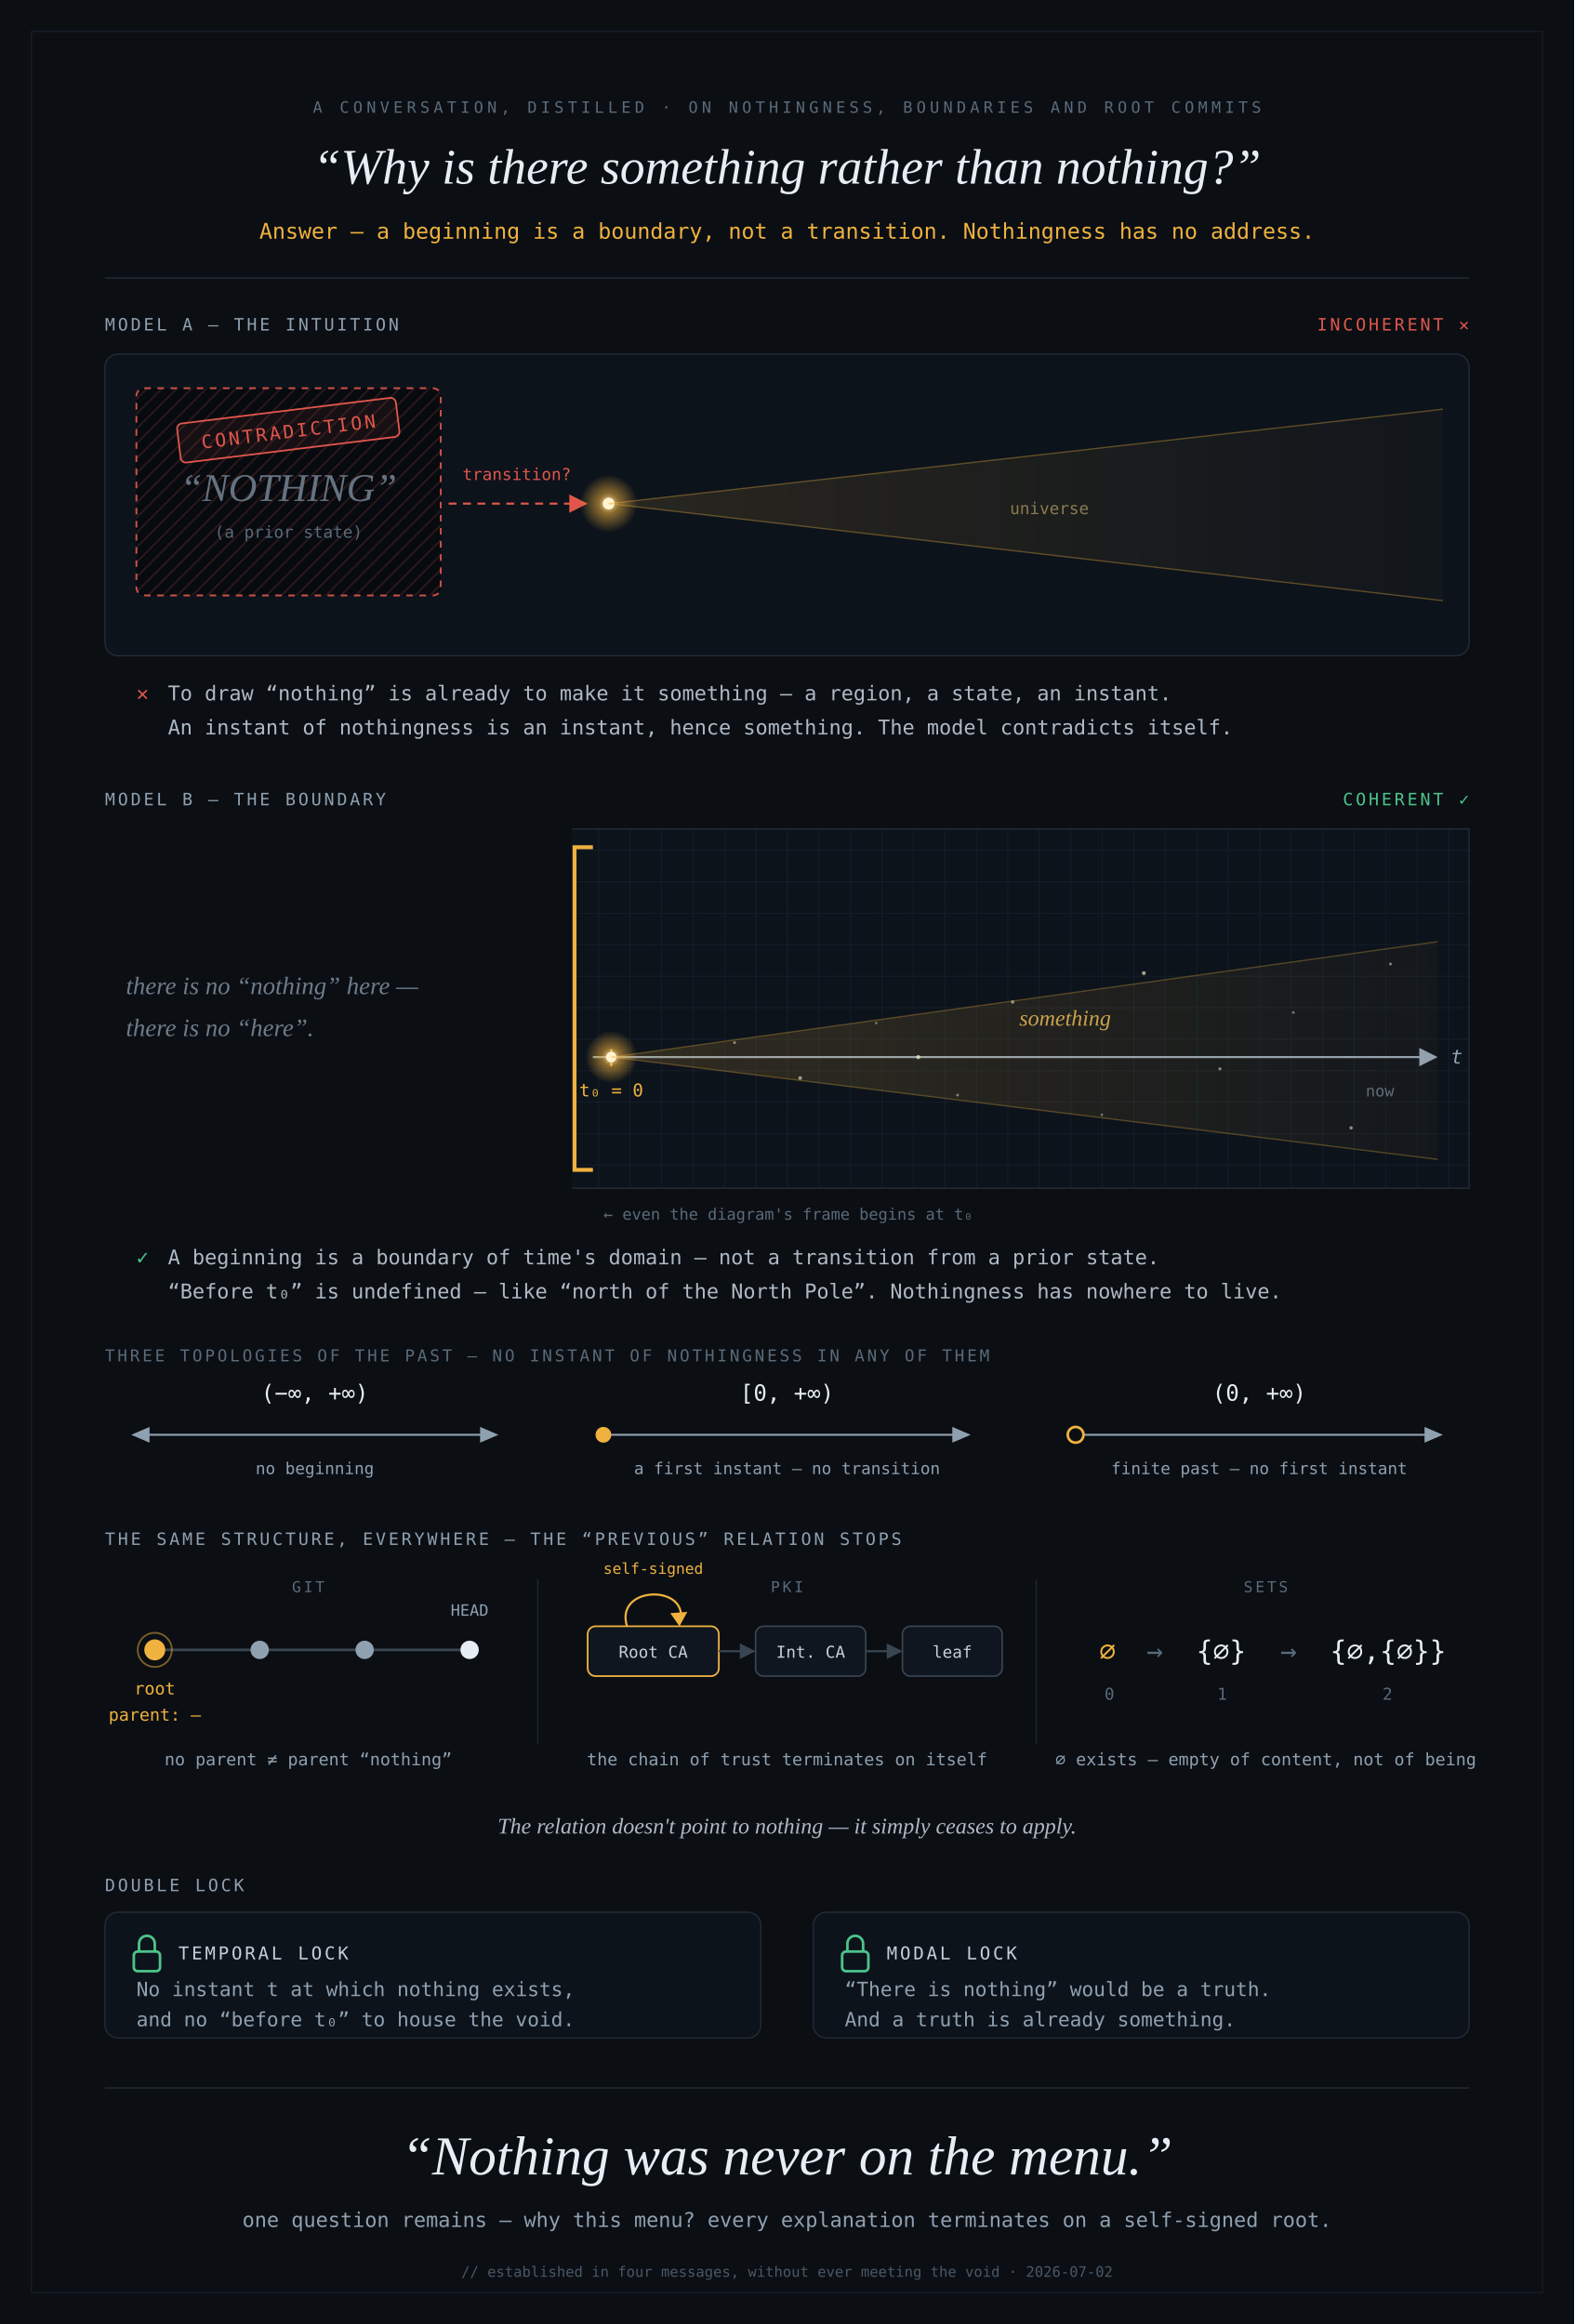
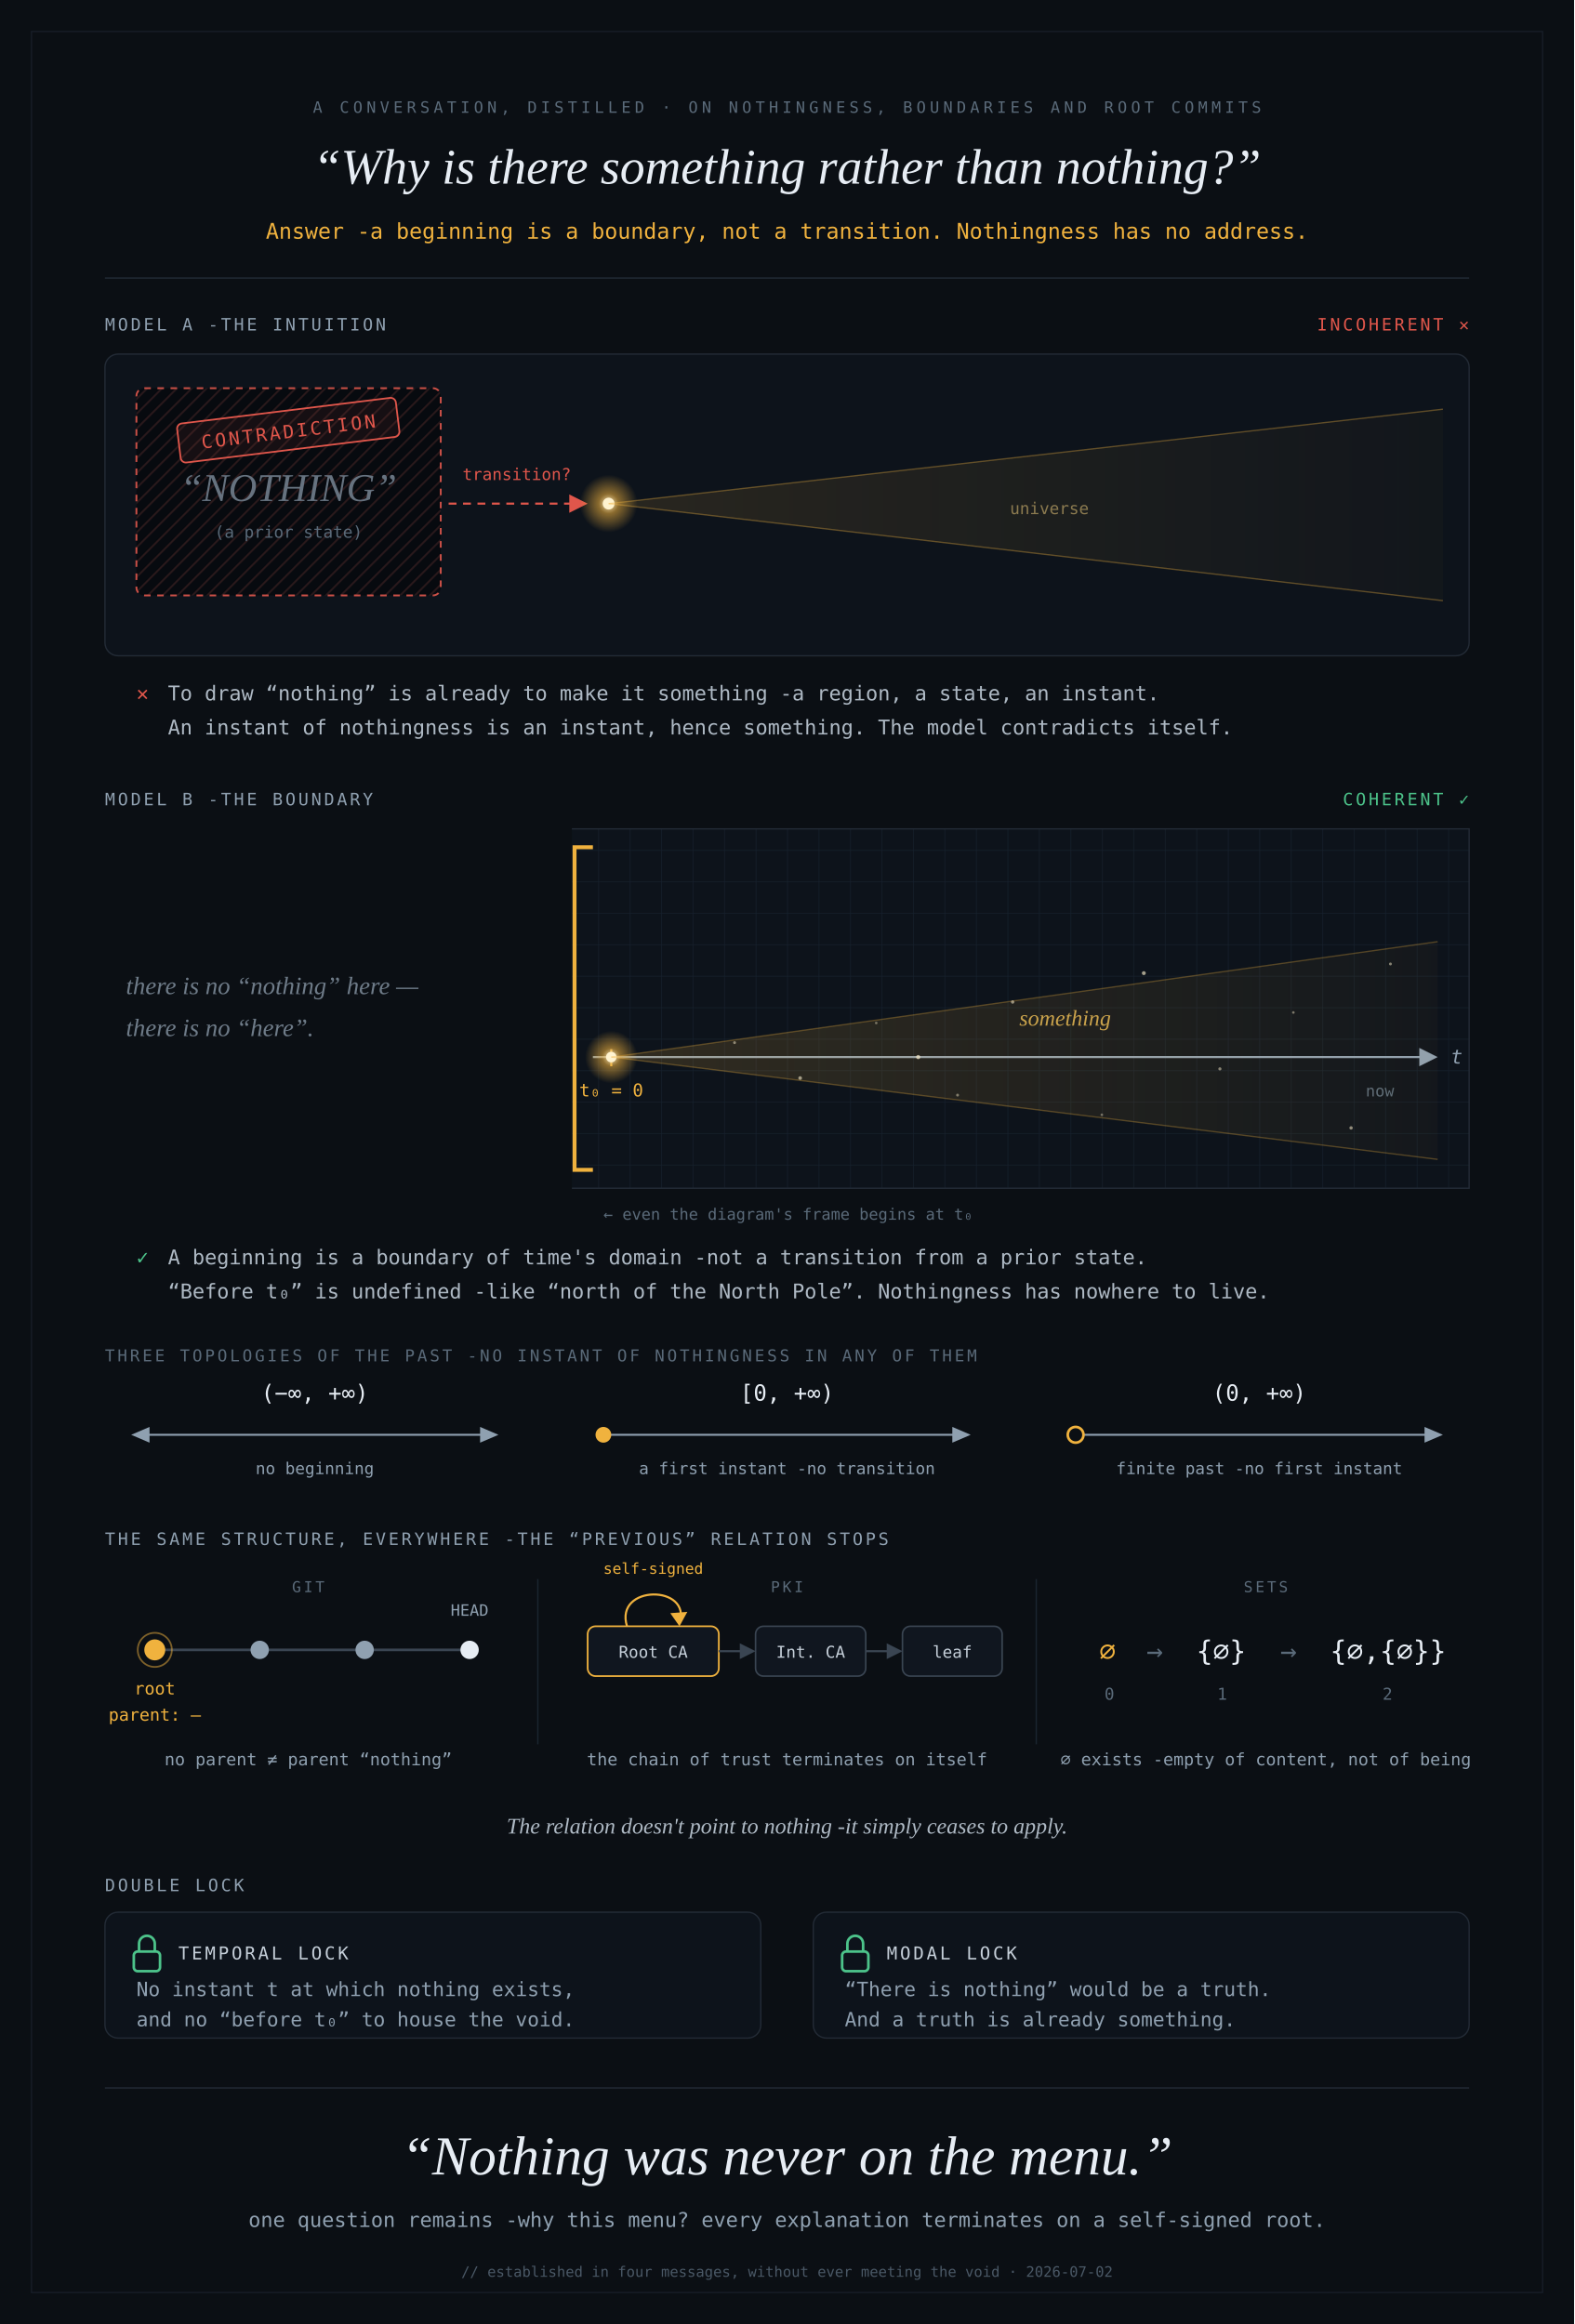
<svg xmlns="http://www.w3.org/2000/svg" viewBox="0 0 1200 1772" font-family="ui-monospace, 'SF Mono', 'Cascadia Code', Consolas, monospace">
  <defs>
    <pattern id="grid" width="24" height="24" patternUnits="userSpaceOnUse">
      <path d="M 24 0 L 0 0 0 24" fill="none" stroke="#16202C" stroke-width="1" />
    </pattern>
    <pattern id="hatch" width="8" height="8" patternUnits="userSpaceOnUse" patternTransform="rotate(45)">
      <rect width="8" height="8" fill="#07090D" />
      <line x1="0" y1="0" x2="0" y2="8" stroke="#2A181A" stroke-width="3" />
    </pattern>
    <radialGradient id="bang">
      <stop offset="0%" stop-color="#FFF6D9" stop-opacity="1" />
      <stop offset="35%" stop-color="#F0B23E" stop-opacity="0.55" />
      <stop offset="100%" stop-color="#F0B23E" stop-opacity="0" />
    </radialGradient>
    <linearGradient id="wedgeA" x1="0" y1="0" x2="1" y2="0">
      <stop offset="0%" stop-color="#F0B23E" stop-opacity="0.12" />
      <stop offset="100%" stop-color="#F0B23E" stop-opacity="0.02" />
    </linearGradient>
    <linearGradient id="wedgeB" x1="0" y1="0" x2="1" y2="0">
      <stop offset="0%" stop-color="#F0B23E" stop-opacity="0.16" />
      <stop offset="100%" stop-color="#F0B23E" stop-opacity="0.03" />
    </linearGradient>
  </defs>
  <rect width="1200" height="1772" fill="#0B0F14" />
  <rect x="24" y="24" width="1152" height="1724" fill="none" stroke="#161D27" stroke-width="1" />
  <text x="600" y="86" text-anchor="middle" font-size="12" letter-spacing="3" fill="#5A6A79">A CONVERSATION, DISTILLED · ON NOTHINGNESS, BOUNDARIES AND ROOT COMMITS</text>
  <text x="600" y="140" text-anchor="middle" font-family="Georgia, 'Times New Roman', serif" font-style="italic" font-size="38" fill="#E7EDF4">“Why is there something rather than nothing?”</text>
-   <text x="600" y="182" text-anchor="middle" font-size="16.5" fill="#F0B23E">Answer — a beginning is a boundary, not a transition. Nothingness has no address.</text>
+   <text x="600" y="182" text-anchor="middle" font-size="16.5" fill="#F0B23E">Answer -a beginning is a boundary, not a transition. Nothingness has no address.</text>
  <line x1="80" y1="212" x2="1120" y2="212" stroke="#232B36" stroke-width="1" />
-   <text x="80" y="252" font-size="13" letter-spacing="2" fill="#8FA0B0">MODEL A — THE INTUITION</text>
+   <text x="80" y="252" font-size="13" letter-spacing="2" fill="#8FA0B0">MODEL A -THE INTUITION</text>
  <text x="1120" y="252" text-anchor="end" font-size="13" letter-spacing="2" fill="#E0564B">INCOHERENT ✕</text>
  <rect x="80" y="270" width="1040" height="230" rx="10" fill="#0D131B" stroke="#232B36" stroke-width="1" />
  <rect x="104" y="296" width="232" height="158" rx="6" fill="url(#hatch)" stroke="#E0564B" stroke-width="1.4" stroke-dasharray="5,5" opacity="0.9" />
  <text x="220" y="382" text-anchor="middle" font-family="Georgia, 'Times New Roman', serif" font-style="italic" font-size="30" fill="#66727F">“NOTHING”</text>
  <text x="220" y="410" text-anchor="middle" font-size="12.5" fill="#5A6A79">(a prior state)</text>
  <g transform="translate(220,330) rotate(-7)">
    <rect x="-84" y="-17" width="168" height="30" rx="4" fill="#E0564B" fill-opacity="0.07" stroke="#E0564B" stroke-width="1.3" />
    <text x="0" y="4" text-anchor="middle" font-size="14" letter-spacing="2" fill="#E0564B">CONTRADICTION</text>
  </g>
  <line x1="342" y1="384" x2="436" y2="384" stroke="#E0564B" stroke-width="1.6" stroke-dasharray="6,5" />
  <polygon points="448,384 434,377 434,391" fill="#E0564B" />
  <text x="394" y="366" text-anchor="middle" font-size="12.5" fill="#E0564B">transition?</text>
  <circle cx="464" cy="384" r="22" fill="url(#bang)" />
  <circle cx="464" cy="384" r="4.5" fill="#FFF3D0" />
  <polygon points="464,384 1100,312 1100,458" fill="url(#wedgeA)" />
  <line x1="464" y1="384" x2="1100" y2="312" stroke="#F0B23E" stroke-width="1" opacity="0.35" />
  <line x1="464" y1="384" x2="1100" y2="458" stroke="#F0B23E" stroke-width="1" opacity="0.35" />
  <text x="800" y="392" text-anchor="middle" font-size="12.5" fill="#8B7A4F">universe</text>
  <text x="104" y="534" font-size="15.5" fill="#E0564B">✕</text>
-   <text x="128" y="534" font-size="15.5" fill="#AEB9C4">To draw “nothing” is already to make it something — a region, a state, an instant.</text>
+   <text x="128" y="534" font-size="15.5" fill="#AEB9C4">To draw “nothing” is already to make it something -a region, a state, an instant.</text>
  <text x="128" y="560" font-size="15.5" fill="#AEB9C4">An instant of nothingness is an instant, hence something. The model contradicts itself.</text>
-   <text x="80" y="614" font-size="13" letter-spacing="2" fill="#8FA0B0">MODEL B — THE BOUNDARY</text>
+   <text x="80" y="614" font-size="13" letter-spacing="2" fill="#8FA0B0">MODEL B -THE BOUNDARY</text>
  <text x="1120" y="614" text-anchor="end" font-size="13" letter-spacing="2" fill="#4CC38A">COHERENT ✓</text>
  <rect x="436" y="632" width="684" height="274" fill="#0D131B" />
  <rect x="436" y="632" width="684" height="274" fill="url(#grid)" />
  <path d="M 436 632 H 1120 V 906 H 436" fill="none" stroke="#232B36" stroke-width="1" />
  <path d="M 452 646 H 438 V 892 H 452" fill="none" stroke="#F0B23E" stroke-width="3" />
  <text x="96" y="758" font-family="Georgia, 'Times New Roman', serif" font-style="italic" font-size="19" fill="#6E7B88">there is no “nothing” here —</text>
  <text x="96" y="790" font-family="Georgia, 'Times New Roman', serif" font-style="italic" font-size="19" fill="#6E7B88">there is no “here”.</text>
  <line x1="452" y1="806" x2="1084" y2="806" stroke="#8FA0B0" stroke-width="1.6" />
  <polygon points="1096,806 1082,799 1082,813" fill="#8FA0B0" />
  <text x="1106" y="811" font-size="15" font-style="italic" fill="#8FA0B0">t</text>
  <line x1="466" y1="800" x2="466" y2="813" stroke="#F0B23E" stroke-width="1.6" />
  <text x="466" y="836" text-anchor="middle" font-size="13.5" fill="#F0B23E">t₀ = 0</text>
  <text x="1052" y="836" text-anchor="middle" font-size="12" fill="#5A6A79">now</text>
  <circle cx="466" cy="806" r="20" fill="url(#bang)" />
  <circle cx="466" cy="806" r="4" fill="#FFF3D0" />
  <polygon points="466,806 1096,718 1096,884" fill="url(#wedgeB)" />
  <line x1="466" y1="806" x2="1096" y2="718" stroke="#F0B23E" stroke-width="1" opacity="0.3" />
  <line x1="466" y1="806" x2="1096" y2="884" stroke="#F0B23E" stroke-width="1" opacity="0.3" />
  <g fill="#F5E9C8">
    <circle cx="560" cy="795" r="1.1" opacity="0.5" />
    <circle cx="610" cy="822" r="1.4" opacity="0.6" />
    <circle cx="668" cy="780" r="1" opacity="0.4" />
    <circle cx="700" cy="806" r="1.6" opacity="0.7" />
    <circle cx="730" cy="835" r="1.1" opacity="0.45" />
    <circle cx="772" cy="764" r="1.3" opacity="0.55" />
    <circle cx="840" cy="850" r="1" opacity="0.4" />
    <circle cx="872" cy="742" r="1.5" opacity="0.65" />
    <circle cx="930" cy="815" r="1.2" opacity="0.5" />
    <circle cx="986" cy="772" r="1" opacity="0.45" />
    <circle cx="1030" cy="860" r="1.3" opacity="0.55" />
    <circle cx="1060" cy="735" r="1.1" opacity="0.5" />
  </g>
  <text x="812" y="782" text-anchor="middle" font-family="Georgia, 'Times New Roman', serif" font-style="italic" font-size="17" fill="#C9A24B">something</text>
  <text x="460" y="930" font-size="12" fill="#5A6A79">← even the diagram's frame begins at t₀</text>
  <text x="104" y="964" font-size="15.5" fill="#4CC38A">✓</text>
-   <text x="128" y="964" font-size="15.5" fill="#AEB9C4">A beginning is a boundary of time's domain — not a transition from a prior state.</text>
-   <text x="128" y="990" font-size="15.5" fill="#AEB9C4">“Before t₀” is undefined — like “north of the North Pole”. Nothingness has nowhere to live.</text>
-   <text x="80" y="1038" font-size="12.5" letter-spacing="2" fill="#5A6A79">THREE TOPOLOGIES OF THE PAST — NO INSTANT OF NOTHINGNESS IN ANY OF THEM</text>
+   <text x="128" y="964" font-size="15.5" fill="#AEB9C4">A beginning is a boundary of time's domain -not a transition from a prior state.</text>
+   <text x="128" y="990" font-size="15.5" fill="#AEB9C4">“Before t₀” is undefined -like “north of the North Pole”. Nothingness has nowhere to live.</text>
+   <text x="80" y="1038" font-size="12.5" letter-spacing="2" fill="#5A6A79">THREE TOPOLOGIES OF THE PAST -NO INSTANT OF NOTHINGNESS IN ANY OF THEM</text>
  <text x="240" y="1068" text-anchor="middle" font-size="17" fill="#E7EDF4">(−∞, +∞)</text>
  <line x1="112" y1="1094" x2="368" y2="1094" stroke="#8FA0B0" stroke-width="1.5" />
  <polygon points="100,1094 114,1088 114,1100" fill="#8FA0B0" />
  <polygon points="380,1094 366,1088 366,1100" fill="#8FA0B0" />
  <text x="240" y="1124" text-anchor="middle" font-size="12.5" fill="#8FA0B0">no beginning</text>
  <text x="600" y="1068" text-anchor="middle" font-size="17" fill="#E7EDF4">[0, +∞)</text>
  <line x1="460" y1="1094" x2="728" y2="1094" stroke="#8FA0B0" stroke-width="1.5" />
  <polygon points="740,1094 726,1088 726,1100" fill="#8FA0B0" />
  <circle cx="460" cy="1094" r="6" fill="#F0B23E" />
-   <text x="600" y="1124" text-anchor="middle" font-size="12.5" fill="#8FA0B0">a first instant — no transition</text>
+   <text x="600" y="1124" text-anchor="middle" font-size="12.5" fill="#8FA0B0">a first instant -no transition</text>
  <text x="960" y="1068" text-anchor="middle" font-size="17" fill="#E7EDF4">(0, +∞)</text>
  <line x1="820" y1="1094" x2="1088" y2="1094" stroke="#8FA0B0" stroke-width="1.5" />
  <polygon points="1100,1094 1086,1088 1086,1100" fill="#8FA0B0" />
  <circle cx="820" cy="1094" r="6" fill="#0B0F14" stroke="#F0B23E" stroke-width="2" />
-   <text x="960" y="1124" text-anchor="middle" font-size="12.5" fill="#8FA0B0">finite past — no first instant</text>
-   <text x="80" y="1178" font-size="13" letter-spacing="2" fill="#8FA0B0">THE SAME STRUCTURE, EVERYWHERE — THE “PREVIOUS” RELATION STOPS</text>
+   <text x="960" y="1124" text-anchor="middle" font-size="12.5" fill="#8FA0B0">finite past -no first instant</text>
+   <text x="80" y="1178" font-size="13" letter-spacing="2" fill="#8FA0B0">THE SAME STRUCTURE, EVERYWHERE -THE “PREVIOUS” RELATION STOPS</text>
  <line x1="410" y1="1204" x2="410" y2="1330" stroke="#1B2530" stroke-width="1" />
  <line x1="790" y1="1204" x2="790" y2="1330" stroke="#1B2530" stroke-width="1" />
  <text x="235" y="1214" text-anchor="middle" font-size="11.5" letter-spacing="2" fill="#5A6A79">GIT</text>
  <line x1="118" y1="1258" x2="358" y2="1258" stroke="#3A4552" stroke-width="2" />
  <circle cx="118" cy="1258" r="13" fill="none" stroke="#F0B23E" stroke-width="1.3" opacity="0.5" />
  <circle cx="118" cy="1258" r="8" fill="#F0B23E" />
  <circle cx="198" cy="1258" r="7" fill="#8FA0B0" />
  <circle cx="278" cy="1258" r="7" fill="#8FA0B0" />
  <circle cx="358" cy="1258" r="7" fill="#E7EDF4" />
  <text x="358" y="1232" text-anchor="middle" font-size="12" fill="#8FA0B0">HEAD</text>
  <text x="118" y="1292" text-anchor="middle" font-size="13" fill="#F0B23E">root</text>
  <text x="118" y="1312" text-anchor="middle" font-size="13" fill="#F0B23E">parent: —</text>
  <text x="235" y="1346" text-anchor="middle" font-size="13" fill="#8FA0B0">no parent ≠ parent “nothing”</text>
  <text x="600" y="1214" text-anchor="middle" font-size="11.5" letter-spacing="2" fill="#5A6A79">PKI</text>
  <path d="M 478 1240 C 468 1208 528 1208 518 1238" fill="none" stroke="#F0B23E" stroke-width="1.6" />
  <polygon points="518,1240 511,1230 524,1229" fill="#F0B23E" />
  <text x="498" y="1200" text-anchor="middle" font-size="11.5" fill="#F0B23E">self-signed</text>
  <rect x="448" y="1240" width="100" height="38" rx="6" fill="#10161F" stroke="#F0B23E" stroke-width="1.3" />
  <text x="498" y="1264" text-anchor="middle" font-size="12.5" fill="#C6D0DA">Root CA</text>
  <line x1="548" y1="1259" x2="568" y2="1259" stroke="#3A4552" stroke-width="1.6" />
  <polygon points="576,1259 564,1253 564,1265" fill="#3A4552" />
  <rect x="576" y="1240" width="84" height="38" rx="6" fill="#10161F" stroke="#3A4552" stroke-width="1.2" />
  <text x="618" y="1264" text-anchor="middle" font-size="12.5" fill="#C6D0DA">Int. CA</text>
  <line x1="660" y1="1259" x2="680" y2="1259" stroke="#3A4552" stroke-width="1.6" />
  <polygon points="688,1259 676,1253 676,1265" fill="#3A4552" />
  <rect x="688" y="1240" width="76" height="38" rx="6" fill="#10161F" stroke="#3A4552" stroke-width="1.2" />
  <text x="726" y="1264" text-anchor="middle" font-size="12.5" fill="#C6D0DA">leaf</text>
  <text x="600" y="1346" text-anchor="middle" font-size="13" fill="#8FA0B0">the chain of trust terminates on itself</text>
  <text x="965" y="1214" text-anchor="middle" font-size="11.5" letter-spacing="2" fill="#5A6A79">SETS</text>
  <text y="1266" font-size="21" fill="#E7EDF4">
    <tspan x="838" fill="#F0B23E">∅</tspan>
    <tspan x="874" fill="#5A6A79">→</tspan>
    <tspan x="912">{∅}</tspan>
    <tspan x="976" fill="#5A6A79">→</tspan>
    <tspan x="1014">{∅,{∅}}</tspan>
  </text>
  <text y="1296" font-size="12.5" fill="#5A6A79">
    <tspan x="842">0</tspan>
    <tspan x="928">1</tspan>
    <tspan x="1054">2</tspan>
  </text>
-   <text x="965" y="1346" text-anchor="middle" font-size="13" fill="#8FA0B0">∅ exists — empty of content, not of being</text>
-   <text x="600" y="1398" text-anchor="middle" font-family="Georgia, 'Times New Roman', serif" font-style="italic" font-size="17" fill="#AEB9C4">The relation doesn't point to nothing — it simply ceases to apply.</text>
+   <text x="965" y="1346" text-anchor="middle" font-size="13" fill="#8FA0B0">∅ exists -empty of content, not of being</text>
+   <text x="600" y="1398" text-anchor="middle" font-family="Georgia, 'Times New Roman', serif" font-style="italic" font-size="17" fill="#AEB9C4">The relation doesn't point to nothing -it simply ceases to apply.</text>
  <text x="80" y="1442" font-size="13" letter-spacing="2" fill="#8FA0B0">DOUBLE LOCK</text>
  <rect x="80" y="1458" width="500" height="96" rx="10" fill="#0D131B" stroke="#232B36" stroke-width="1" />
  <g transform="translate(112,1488)">
    <path d="M -6 0 v -6 a 6 6 0 0 1 12 0 v 6" stroke="#4CC38A" stroke-width="2" fill="none" />
    <rect x="-10" y="0" width="20" height="15" rx="3" stroke="#4CC38A" stroke-width="2" fill="none" />
  </g>
  <text x="136" y="1494" font-size="13.5" letter-spacing="2" fill="#C6D0DA">TEMPORAL LOCK</text>
  <text x="104" y="1522" font-size="15" fill="#8FA0B0">No instant t at which nothing exists,</text>
  <text x="104" y="1545" font-size="15" fill="#8FA0B0">and no “before t₀” to house the void.</text>
  <rect x="620" y="1458" width="500" height="96" rx="10" fill="#0D131B" stroke="#232B36" stroke-width="1" />
  <g transform="translate(652,1488)">
    <path d="M -6 0 v -6 a 6 6 0 0 1 12 0 v 6" stroke="#4CC38A" stroke-width="2" fill="none" />
    <rect x="-10" y="0" width="20" height="15" rx="3" stroke="#4CC38A" stroke-width="2" fill="none" />
  </g>
  <text x="676" y="1494" font-size="13.5" letter-spacing="2" fill="#C6D0DA">MODAL LOCK</text>
  <text x="644" y="1522" font-size="15" fill="#8FA0B0">“There is nothing” would be a truth.</text>
  <text x="644" y="1545" font-size="15" fill="#8FA0B0">And a truth is already something.</text>
  <line x1="80" y1="1592" x2="1120" y2="1592" stroke="#232B36" stroke-width="1" />
  <text x="600" y="1658" text-anchor="middle" font-family="Georgia, 'Times New Roman', serif" font-style="italic" font-size="42" fill="#E7EDF4">“Nothing was never on the menu.”</text>
-   <text x="600" y="1698" text-anchor="middle" font-size="15.5" fill="#8FA0B0">one question remains — why this menu? every explanation terminates on a self-signed root.</text>
+   <text x="600" y="1698" text-anchor="middle" font-size="15.5" fill="#8FA0B0">one question remains -why this menu? every explanation terminates on a self-signed root.</text>
  <text x="600" y="1736" text-anchor="middle" font-size="11" fill="#4A5866">// established in four messages, without ever meeting the void · 2026-07-02</text>
</svg>
